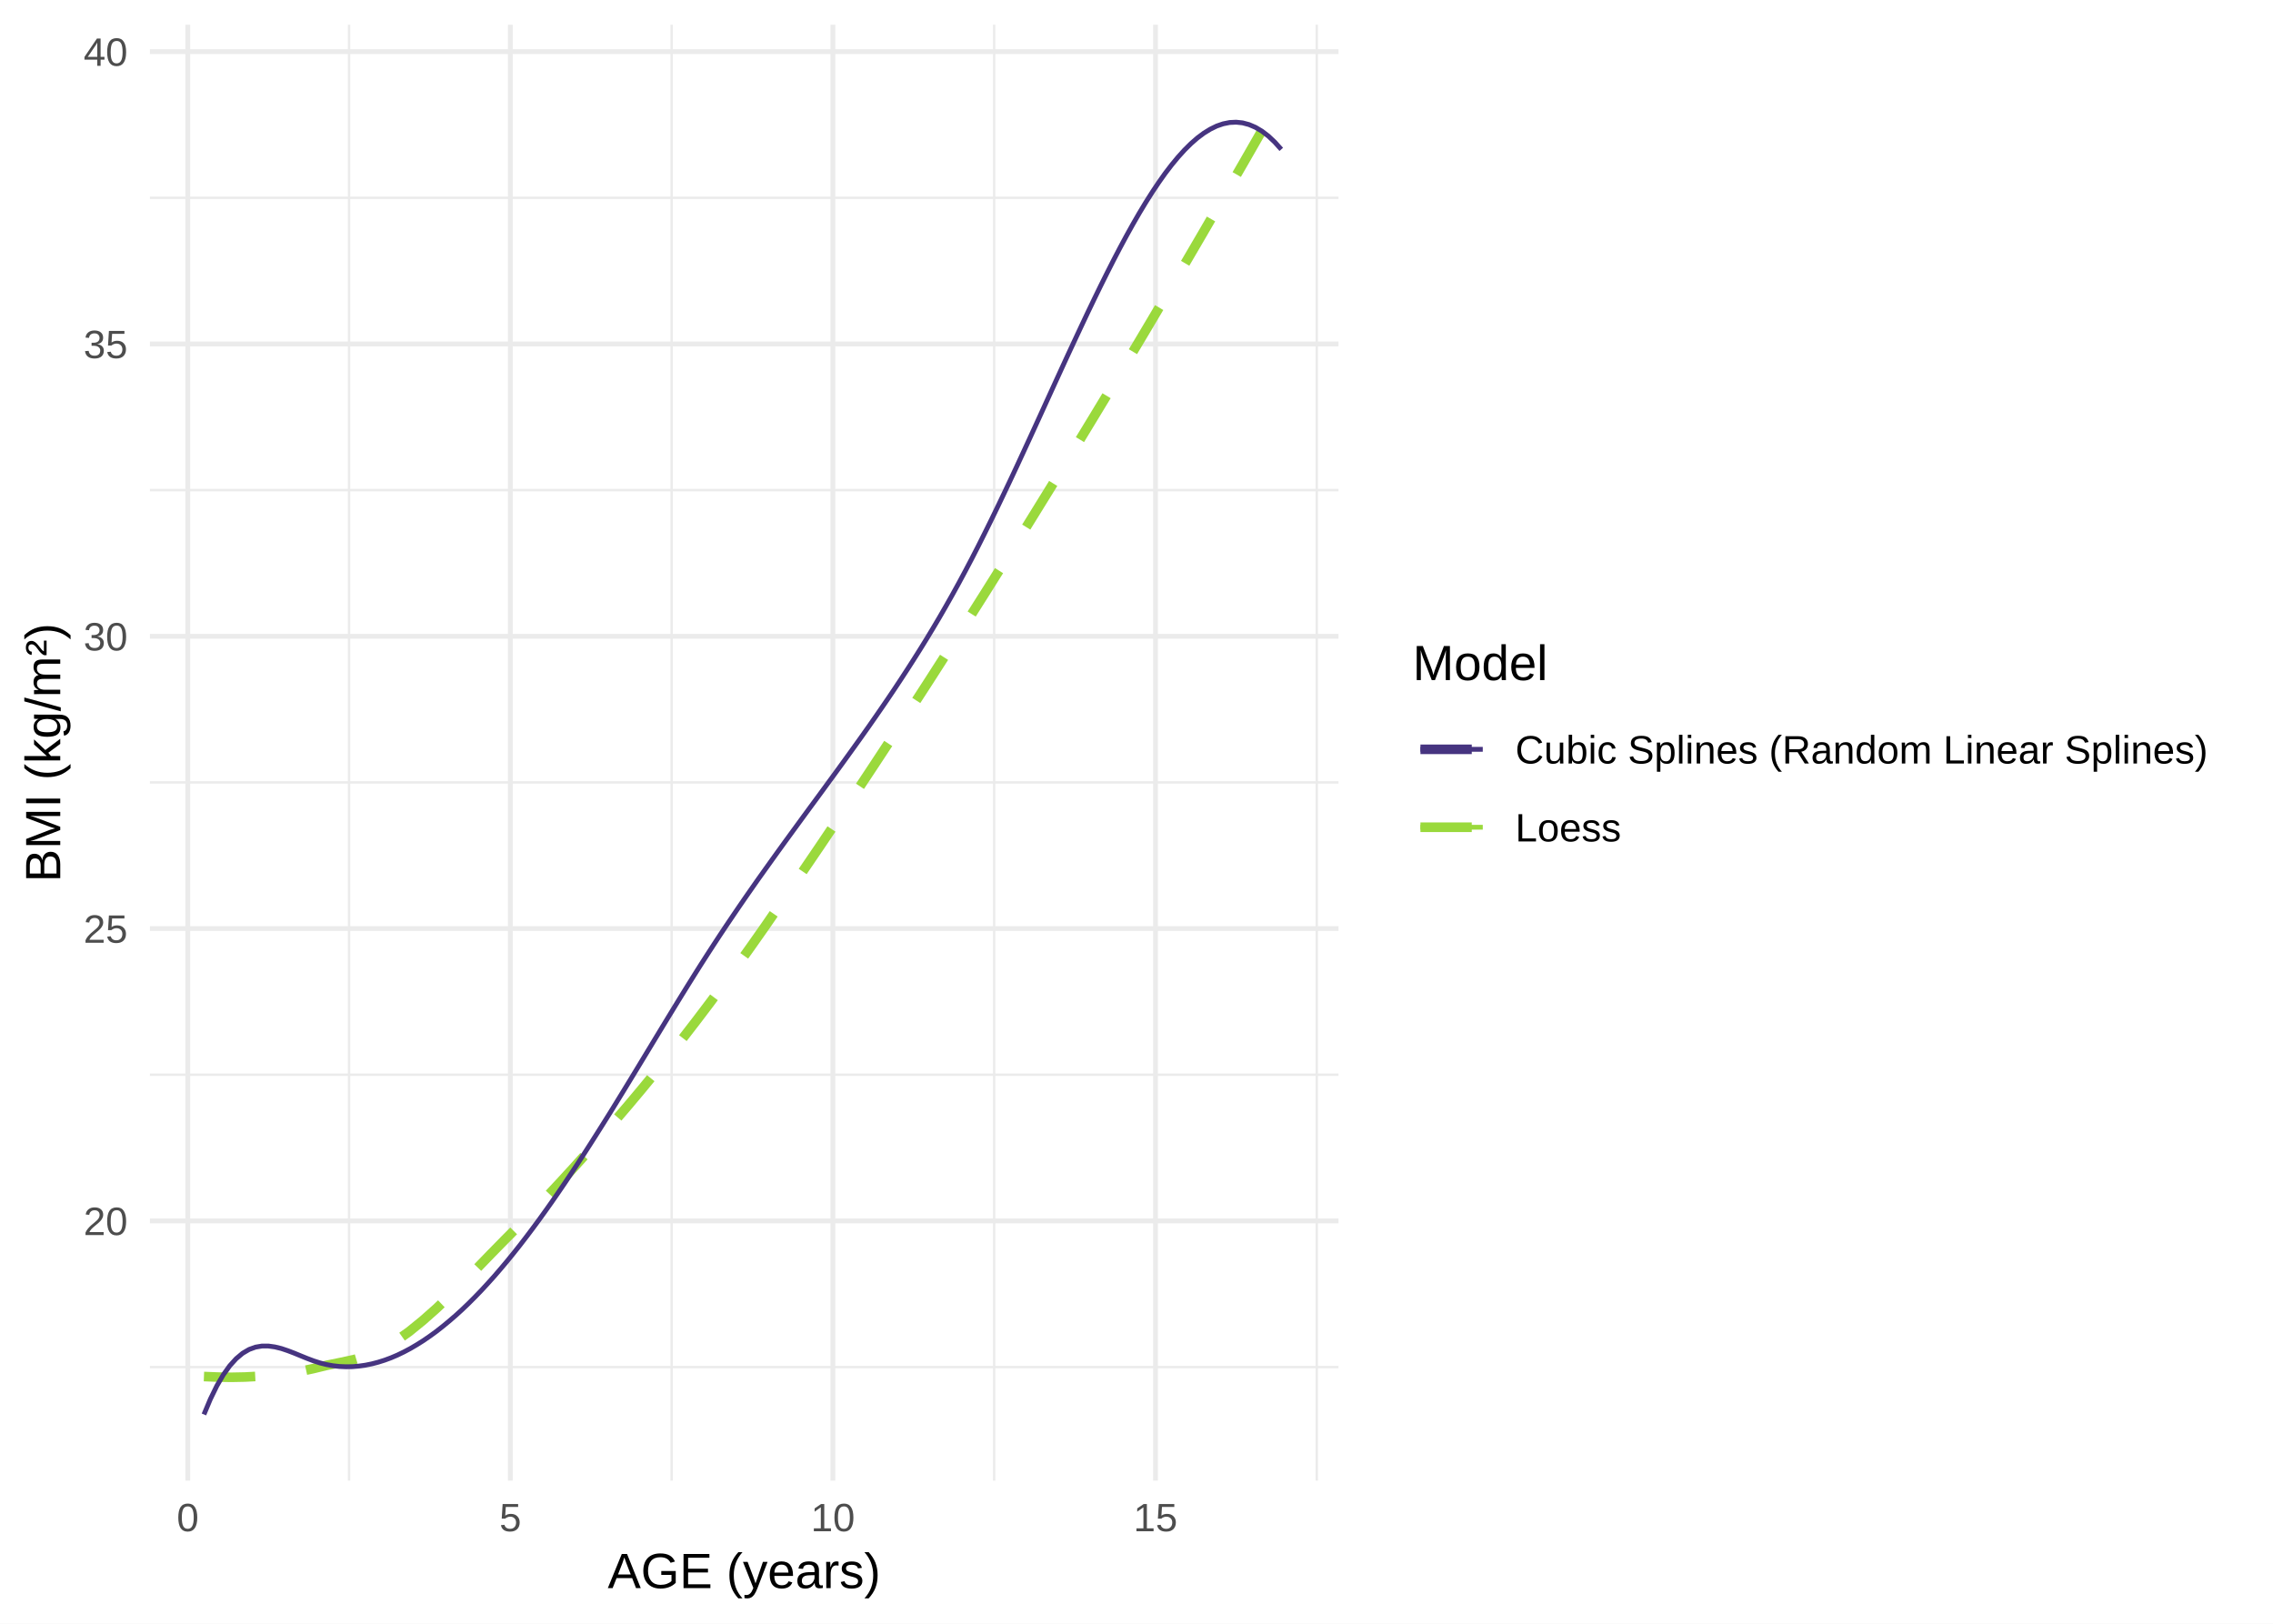
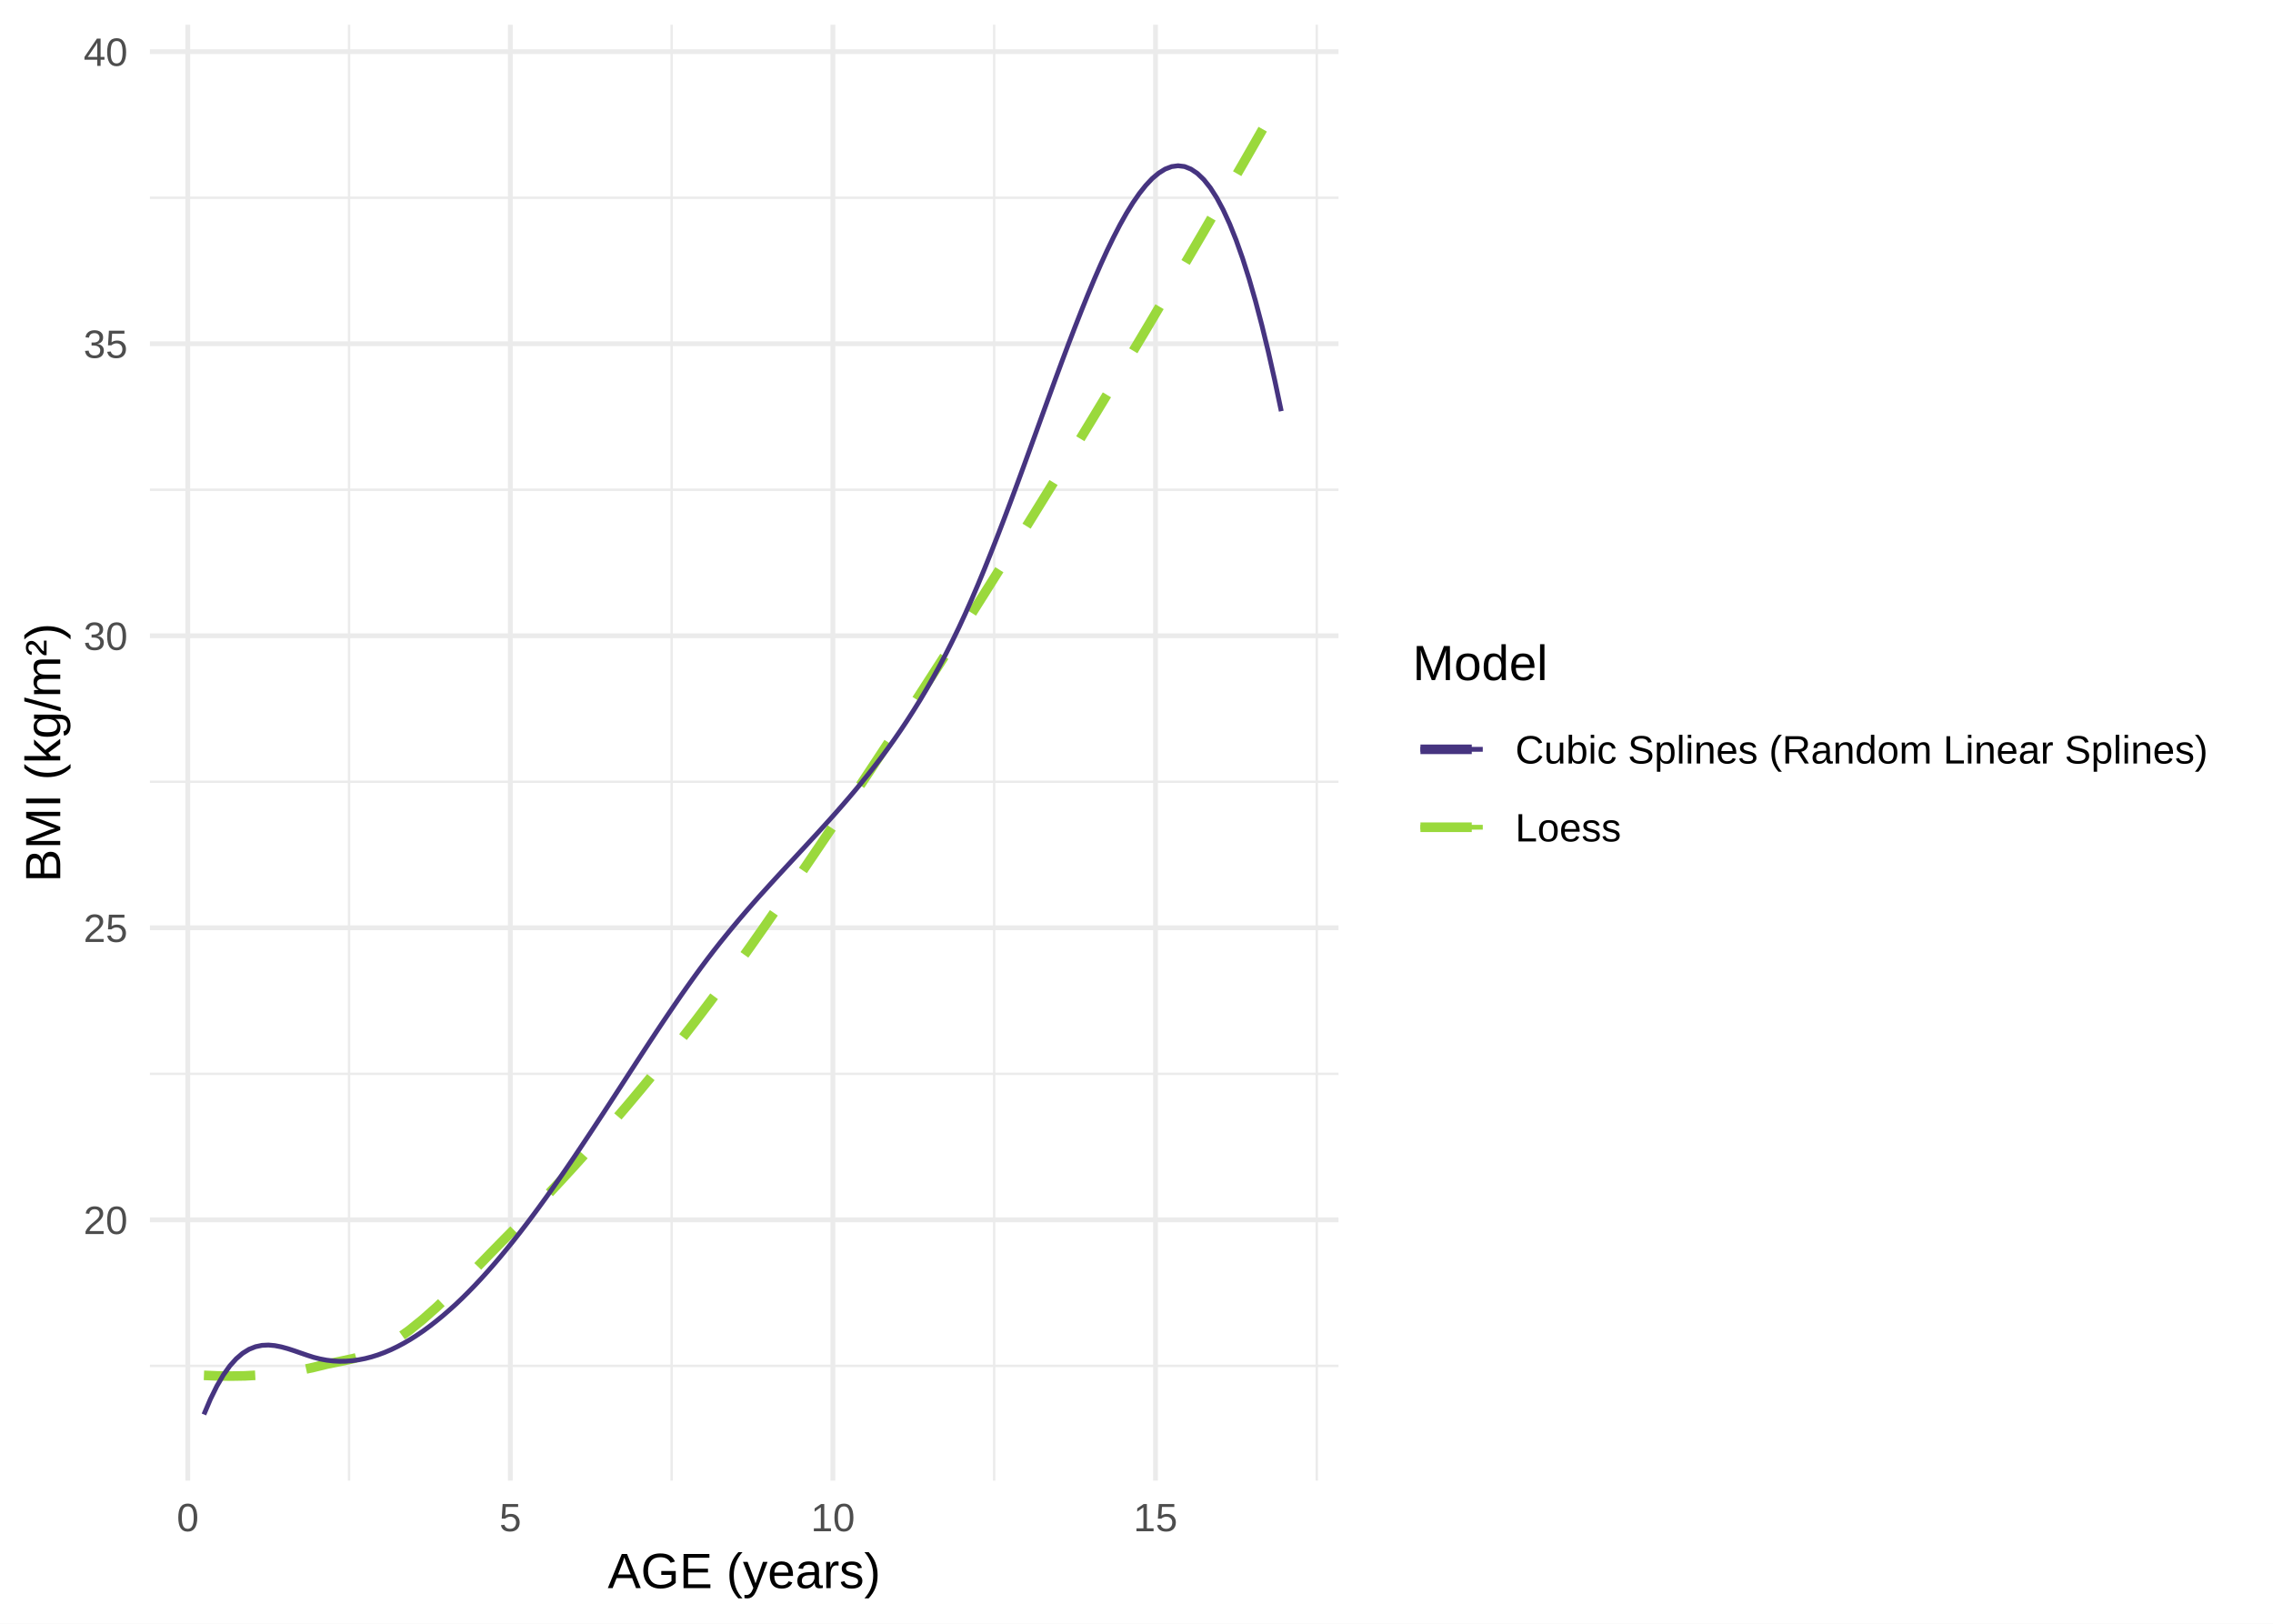
<svg xmlns="http://www.w3.org/2000/svg" class="svglite" width="504.00pt" height="360.00pt" viewBox="0 0 504.00 360.00">
  <defs>
    <style type="text/css">
    .svglite line, .svglite polyline, .svglite polygon, .svglite path, .svglite rect, .svglite circle {
      fill: none;
      stroke: #000000;
      stroke-linecap: round;
      stroke-linejoin: round;
      stroke-miterlimit: 10.00;
    }
  </style>
  </defs>
  <rect width="100%" height="100%" style="stroke: none; fill: #FFFFFF;" />
  <defs>
    <clipPath id="cpMC4wMHw1MDQuMDB8MC4wMHwzNjAuMDA=">
      <rect x="0.00" y="0.00" width="504.00" height="360.00" />
    </clipPath>
  </defs>
  <g clip-path="url(#cpMC4wMHw1MDQuMDB8MC4wMHwzNjAuMDA=)">
</g>
  <defs>
    <clipPath id="cpMzMuMjR8Mjk2Ljc5fDUuNDh8MzI4LjI3">
      <rect x="33.24" y="5.48" width="263.55" height="322.79" />
    </clipPath>
  </defs>
  <g clip-path="url(#cpMzMuMjR8Mjk2Ljc5fDUuNDh8MzI4LjI3)">
-     <polyline points="33.24,303.09 296.79,303.09 " style="stroke-width: 0.53; stroke: #EBEBEB; stroke-linecap: butt;" />
-     <polyline points="33.24,238.28 296.79,238.28 " style="stroke-width: 0.53; stroke: #EBEBEB; stroke-linecap: butt;" />
-     <polyline points="33.24,173.47 296.79,173.47 " style="stroke-width: 0.53; stroke: #EBEBEB; stroke-linecap: butt;" />
-     <polyline points="33.24,108.66 296.79,108.66 " style="stroke-width: 0.53; stroke: #EBEBEB; stroke-linecap: butt;" />
-     <polyline points="33.24,43.86 296.79,43.86 " style="stroke-width: 0.53; stroke: #EBEBEB; stroke-linecap: butt;" />
+     <polyline points="33.24,302.83 296.79,302.83 " style="stroke-width: 0.53; stroke: #EBEBEB; stroke-linecap: butt;" />
+     <polyline points="33.24,238.08 296.79,238.08 " style="stroke-width: 0.53; stroke: #EBEBEB; stroke-linecap: butt;" />
+     <polyline points="33.24,173.33 296.79,173.33 " style="stroke-width: 0.53; stroke: #EBEBEB; stroke-linecap: butt;" />
+     <polyline points="33.24,108.58 296.79,108.58 " style="stroke-width: 0.53; stroke: #EBEBEB; stroke-linecap: butt;" />
+     <polyline points="33.24,43.84 296.79,43.84 " style="stroke-width: 0.53; stroke: #EBEBEB; stroke-linecap: butt;" />
    <polyline points="77.40,328.27 77.40,5.48 " style="stroke-width: 0.53; stroke: #EBEBEB; stroke-linecap: butt;" />
    <polyline points="148.92,328.27 148.92,5.48 " style="stroke-width: 0.53; stroke: #EBEBEB; stroke-linecap: butt;" />
    <polyline points="220.44,328.27 220.44,5.48 " style="stroke-width: 0.53; stroke: #EBEBEB; stroke-linecap: butt;" />
    <polyline points="291.97,328.27 291.97,5.48 " style="stroke-width: 0.53; stroke: #EBEBEB; stroke-linecap: butt;" />
-     <polyline points="33.24,270.68 296.79,270.68 " style="stroke-width: 1.07; stroke: #EBEBEB; stroke-linecap: butt;" />
-     <polyline points="33.24,205.87 296.79,205.87 " style="stroke-width: 1.07; stroke: #EBEBEB; stroke-linecap: butt;" />
-     <polyline points="33.24,141.07 296.79,141.07 " style="stroke-width: 1.07; stroke: #EBEBEB; stroke-linecap: butt;" />
-     <polyline points="33.24,76.26 296.79,76.26 " style="stroke-width: 1.07; stroke: #EBEBEB; stroke-linecap: butt;" />
-     <polyline points="33.24,11.45 296.79,11.45 " style="stroke-width: 1.07; stroke: #EBEBEB; stroke-linecap: butt;" />
+     <polyline points="33.24,270.45 296.79,270.45 " style="stroke-width: 1.07; stroke: #EBEBEB; stroke-linecap: butt;" />
+     <polyline points="33.24,205.70 296.79,205.70 " style="stroke-width: 1.07; stroke: #EBEBEB; stroke-linecap: butt;" />
+     <polyline points="33.24,140.96 296.79,140.96 " style="stroke-width: 1.07; stroke: #EBEBEB; stroke-linecap: butt;" />
+     <polyline points="33.24,76.21 296.79,76.21 " style="stroke-width: 1.07; stroke: #EBEBEB; stroke-linecap: butt;" />
+     <polyline points="33.24,11.46 296.79,11.46 " style="stroke-width: 1.07; stroke: #EBEBEB; stroke-linecap: butt;" />
    <polyline points="41.64,328.27 41.64,5.48 " style="stroke-width: 1.07; stroke: #EBEBEB; stroke-linecap: butt;" />
    <polyline points="113.16,328.27 113.16,5.48 " style="stroke-width: 1.07; stroke: #EBEBEB; stroke-linecap: butt;" />
    <polyline points="184.68,328.27 184.68,5.48 " style="stroke-width: 1.07; stroke: #EBEBEB; stroke-linecap: butt;" />
    <polyline points="256.21,328.27 256.21,5.48 " style="stroke-width: 1.07; stroke: #EBEBEB; stroke-linecap: butt;" />
-     <polyline points="45.22,305.19 48.25,305.31 51.28,305.36 54.32,305.30 57.35,305.14 60.38,304.90 63.42,304.56 66.45,304.08 69.48,303.43 72.51,302.69 75.55,302.07 78.58,301.41 81.61,300.51 84.65,299.18 87.68,297.39 90.71,295.24 93.74,292.78 96.78,290.09 99.81,287.20 102.84,284.18 105.88,281.08 108.91,277.95 111.94,274.86 114.97,271.81 118.01,268.71 121.04,265.54 124.07,262.29 127.11,258.98 130.14,255.61 133.17,252.17 136.20,248.67 139.24,245.12 142.27,241.51 145.30,237.82 148.34,234.06 151.37,230.22 154.40,226.30 157.43,222.30 160.47,218.22 163.50,214.05 166.53,209.81 169.57,205.49 172.60,201.09 175.63,196.67 178.66,192.22 181.70,187.75 184.73,183.25 187.76,178.72 190.80,174.16 193.83,169.58 196.86,164.97 199.89,160.34 202.93,155.67 205.96,150.99 208.99,146.27 212.03,141.53 215.06,136.76 218.09,131.97 221.12,127.15 224.16,122.31 227.19,117.44 230.22,112.54 233.26,107.62 236.29,102.68 239.32,97.70 242.35,92.71 245.39,87.69 248.42,82.64 251.45,77.57 254.49,72.47 257.52,67.35 260.55,62.20 263.58,57.03 266.62,51.83 269.65,46.61 272.68,41.37 275.72,36.10 278.75,30.81 281.78,25.49 284.81,20.15 " style="stroke-width: 2.13; stroke: #9AD93C; stroke-dasharray: 11.38,11.38; stroke-linecap: butt;" />
-     <polyline points="45.22,313.60 46.65,310.19 48.08,307.26 49.51,304.81 50.94,302.81 52.37,301.23 53.80,300.03 55.23,299.19 56.66,298.67 58.09,298.43 59.52,298.43 60.95,298.63 62.38,298.98 63.81,299.46 65.25,300.01 66.68,300.60 68.11,301.18 69.54,301.72 70.97,302.18 72.40,302.54 73.83,302.80 75.26,302.96 76.69,303.02 78.12,303.00 79.55,302.88 80.98,302.68 82.41,302.39 83.84,302.02 85.27,301.57 86.70,301.04 88.13,300.43 89.56,299.74 90.99,298.98 92.42,298.14 93.85,297.24 95.28,296.26 96.71,295.22 98.14,294.10 99.57,292.92 101.01,291.68 102.44,290.38 103.87,289.01 105.30,287.58 106.73,286.10 108.16,284.55 109.59,282.96 111.02,281.30 112.45,279.60 113.88,277.84 115.31,276.04 116.74,274.18 118.17,272.28 119.60,270.34 121.03,268.35 122.46,266.33 123.89,264.26 125.32,262.16 126.75,260.02 128.18,257.85 129.61,255.65 131.04,253.42 132.47,251.17 133.90,248.90 135.34,246.60 136.77,244.28 138.20,241.95 139.63,239.61 141.06,237.26 142.49,234.90 143.92,232.54 145.35,230.18 146.78,227.82 148.21,225.47 149.64,223.13 151.07,220.80 152.50,218.49 153.93,216.20 155.36,213.93 156.79,211.70 158.22,209.49 159.65,207.31 161.08,205.16 162.51,203.04 163.94,200.94 165.37,198.86 166.80,196.81 168.23,194.77 169.67,192.75 171.10,190.75 172.53,188.76 173.96,186.78 175.39,184.82 176.82,182.86 178.25,180.90 179.68,178.95 181.11,177.01 182.54,175.06 183.97,173.10 185.40,171.15 186.83,169.18 188.26,167.20 189.69,165.21 191.12,163.21 192.55,161.19 193.98,159.14 195.41,157.07 196.84,154.98 198.27,152.86 199.70,150.70 201.13,148.51 202.56,146.28 204.00,144.00 205.43,141.69 206.86,139.32 208.29,136.91 209.72,134.43 211.15,131.90 212.58,129.31 214.01,126.65 215.44,123.93 216.87,121.15 218.30,118.30 219.73,115.41 221.16,112.47 222.59,109.48 224.02,106.46 225.45,103.41 226.88,100.32 228.31,97.22 229.74,94.10 231.17,90.97 232.60,87.83 234.03,84.70 235.46,81.58 236.89,78.47 238.33,75.38 239.76,72.32 241.19,69.29 242.62,66.31 244.05,63.37 245.48,60.50 246.91,57.68 248.34,54.94 249.77,52.28 251.20,49.71 252.63,47.23 254.06,44.86 255.49,42.60 256.92,40.46 258.35,38.44 259.78,36.57 261.21,34.84 262.64,33.26 264.07,31.84 265.50,30.59 266.93,29.52 268.36,28.64 269.79,27.94 271.22,27.45 272.66,27.16 274.09,27.09 275.52,27.24 276.95,27.62 278.38,28.23 279.81,29.08 281.24,30.17 282.67,31.52 284.10,33.12 " style="stroke-width: 1.07; stroke: #463480; stroke-linecap: butt;" />
+     <polyline points="45.22,304.93 48.25,305.05 51.28,305.09 54.32,305.04 57.35,304.88 60.38,304.64 63.42,304.30 66.45,303.82 69.48,303.17 72.51,302.43 75.55,301.81 78.58,301.15 81.61,300.25 84.65,298.93 87.68,297.13 90.71,294.98 93.74,292.53 96.78,289.84 99.81,286.95 102.84,283.93 105.88,280.83 108.91,277.71 111.94,274.62 114.97,271.58 118.01,268.48 121.04,265.31 124.07,262.07 127.11,258.76 130.14,255.39 133.17,251.96 136.20,248.46 139.24,244.91 142.27,241.30 145.30,237.62 148.34,233.87 151.37,230.03 154.40,226.11 157.43,222.11 160.47,218.03 163.50,213.88 166.53,209.64 169.57,205.31 172.60,200.93 175.63,196.51 178.66,192.07 181.70,187.59 184.73,183.10 187.76,178.57 190.80,174.02 193.83,169.44 196.86,164.84 199.89,160.21 202.93,155.55 205.96,150.86 208.99,146.15 212.03,141.42 215.06,136.66 218.09,131.87 221.12,127.05 224.16,122.21 227.19,117.35 230.22,112.46 233.26,107.54 236.29,102.60 239.32,97.63 242.35,92.64 245.39,87.62 248.42,82.58 251.45,77.51 254.49,72.42 257.52,67.30 260.55,62.16 263.58,57.00 266.62,51.81 269.65,46.59 272.68,41.35 275.72,36.09 278.75,30.80 281.78,25.49 284.81,20.15 " style="stroke-width: 2.13; stroke: #9AD93C; stroke-dasharray: 11.38,11.38; stroke-linecap: butt;" />
+     <polyline points="45.22,313.60 46.65,310.22 48.08,307.32 49.51,304.87 50.94,302.86 52.37,301.26 53.80,300.03 55.23,299.15 56.66,298.58 58.09,298.28 59.52,298.21 60.95,298.34 62.38,298.62 63.81,299.01 65.25,299.48 66.68,299.98 68.11,300.47 69.54,300.93 70.97,301.29 72.40,301.56 73.83,301.73 75.26,301.81 76.69,301.79 78.12,301.68 79.55,301.48 80.98,301.20 82.41,300.83 83.84,300.38 85.27,299.85 86.70,299.24 88.13,298.55 89.56,297.79 90.99,296.96 92.42,296.05 93.85,295.08 95.28,294.03 96.71,292.92 98.14,291.75 99.57,290.51 101.01,289.22 102.44,287.86 103.87,286.44 105.30,284.97 106.73,283.44 108.16,281.86 109.59,280.23 111.02,278.55 112.45,276.82 113.88,275.05 115.31,273.23 116.74,271.37 118.17,269.47 119.60,267.53 121.03,265.56 122.46,263.55 123.89,261.51 125.32,259.45 126.75,257.36 128.18,255.24 129.61,253.10 131.04,250.95 132.47,248.78 133.90,246.60 135.34,244.40 136.77,242.20 138.20,240.00 139.63,237.80 141.06,235.60 142.49,233.41 143.92,231.23 145.35,229.06 146.78,226.91 148.21,224.79 149.64,222.69 151.07,220.61 152.50,218.58 153.93,216.58 155.36,214.62 156.79,212.71 158.22,210.84 159.65,209.02 161.08,207.25 162.51,205.51 163.94,203.80 165.37,202.13 166.80,200.49 168.23,198.87 169.67,197.28 171.10,195.70 172.53,194.14 173.96,192.59 175.39,191.05 176.82,189.51 178.25,187.97 179.68,186.42 181.11,184.87 182.54,183.30 183.97,181.72 185.40,180.12 186.83,178.49 188.26,176.83 189.69,175.14 191.12,173.40 192.55,171.63 193.98,169.80 195.41,167.92 196.84,165.98 198.27,163.98 199.70,161.91 201.13,159.77 202.56,157.54 204.00,155.23 205.43,152.82 206.86,150.32 208.29,147.72 209.72,145.00 211.15,142.16 212.58,139.21 214.01,136.12 215.44,132.90 216.87,129.56 218.30,126.11 219.73,122.55 221.16,118.91 222.59,115.19 224.02,111.40 225.45,107.56 226.88,103.67 228.31,99.74 229.74,95.81 231.17,91.86 232.60,87.93 234.03,84.02 235.46,80.15 236.89,76.34 238.33,72.59 239.76,68.94 241.19,65.39 242.62,61.96 244.05,58.67 245.48,55.54 246.91,52.59 248.34,49.83 249.77,47.28 251.20,44.96 252.63,42.90 254.06,41.10 255.49,39.58 256.92,38.38 258.35,37.49 259.78,36.94 261.21,36.75 262.64,36.92 264.07,37.49 265.50,38.45 266.93,39.82 268.36,41.62 269.79,43.85 271.22,46.52 272.66,49.65 274.09,53.23 275.52,57.27 276.95,61.77 278.38,66.73 279.81,72.16 281.24,78.04 282.67,84.38 284.10,91.16 " style="stroke-width: 1.07; stroke: #463480; stroke-linecap: butt;" />
  </g>
  <g clip-path="url(#cpMC4wMHw1MDQuMDB8MC4wMHwzNjAuMDA=)">
-     <text x="28.31" y="273.83" text-anchor="end" style="font-size: 8.80px; fill: #4D4D4D; font-family: Arial;" textLength="9.79px" lengthAdjust="spacingAndGlyphs">20</text>
-     <text x="28.31" y="209.02" text-anchor="end" style="font-size: 8.80px; fill: #4D4D4D; font-family: Arial;" textLength="9.79px" lengthAdjust="spacingAndGlyphs">25</text>
-     <text x="28.31" y="144.22" text-anchor="end" style="font-size: 8.80px; fill: #4D4D4D; font-family: Arial;" textLength="9.79px" lengthAdjust="spacingAndGlyphs">30</text>
-     <text x="28.31" y="79.41" text-anchor="end" style="font-size: 8.80px; fill: #4D4D4D; font-family: Arial;" textLength="9.79px" lengthAdjust="spacingAndGlyphs">35</text>
-     <text x="28.31" y="14.60" text-anchor="end" style="font-size: 8.80px; fill: #4D4D4D; font-family: Arial;" textLength="9.79px" lengthAdjust="spacingAndGlyphs">40</text>
+     <text x="28.31" y="273.60" text-anchor="end" style="font-size: 8.80px; fill: #4D4D4D; font-family: Arial;" textLength="9.79px" lengthAdjust="spacingAndGlyphs">20</text>
+     <text x="28.31" y="208.85" text-anchor="end" style="font-size: 8.80px; fill: #4D4D4D; font-family: Arial;" textLength="9.79px" lengthAdjust="spacingAndGlyphs">25</text>
+     <text x="28.31" y="144.11" text-anchor="end" style="font-size: 8.80px; fill: #4D4D4D; font-family: Arial;" textLength="9.79px" lengthAdjust="spacingAndGlyphs">30</text>
+     <text x="28.31" y="79.36" text-anchor="end" style="font-size: 8.80px; fill: #4D4D4D; font-family: Arial;" textLength="9.79px" lengthAdjust="spacingAndGlyphs">35</text>
+     <text x="28.31" y="14.61" text-anchor="end" style="font-size: 8.80px; fill: #4D4D4D; font-family: Arial;" textLength="9.79px" lengthAdjust="spacingAndGlyphs">40</text>
    <text x="41.64" y="339.50" text-anchor="middle" style="font-size: 8.80px; fill: #4D4D4D; font-family: Arial;" textLength="4.90px" lengthAdjust="spacingAndGlyphs">0</text>
    <text x="113.16" y="339.50" text-anchor="middle" style="font-size: 8.80px; fill: #4D4D4D; font-family: Arial;" textLength="4.90px" lengthAdjust="spacingAndGlyphs">5</text>
    <text x="184.68" y="339.50" text-anchor="middle" style="font-size: 8.80px; fill: #4D4D4D; font-family: Arial;" textLength="9.79px" lengthAdjust="spacingAndGlyphs">10</text>
    <text x="256.21" y="339.50" text-anchor="middle" style="font-size: 8.80px; fill: #4D4D4D; font-family: Arial;" textLength="9.79px" lengthAdjust="spacingAndGlyphs">15</text>
    <text x="165.02" y="352.10" text-anchor="middle" style="font-size: 11.00px; font-family: Arial;" textLength="60.53px" lengthAdjust="spacingAndGlyphs">AGE (years)</text>
    <text transform="translate(13.36,166.88) rotate(-90)" text-anchor="middle" style="font-size: 11.00px; font-family: Arial;" textLength="57.46px" lengthAdjust="spacingAndGlyphs">BMI (kg/m²)</text>
    <text x="313.23" y="150.79" style="font-size: 11.00px; font-family: Arial;" textLength="29.97px" lengthAdjust="spacingAndGlyphs">Model</text>
    <line x1="314.96" y1="166.13" x2="328.78" y2="166.13" style="stroke-width: 2.13; stroke: #463480; stroke-dasharray: 11.38,11.38; stroke-linecap: butt;" />
    <line x1="314.96" y1="166.13" x2="328.78" y2="166.13" style="stroke-width: 1.07; stroke: #463480; stroke-linecap: butt;" />
    <line x1="314.96" y1="183.41" x2="328.78" y2="183.41" style="stroke-width: 2.13; stroke: #9AD93C; stroke-dasharray: 11.38,11.38; stroke-linecap: butt;" />
    <line x1="314.96" y1="183.41" x2="328.78" y2="183.41" style="stroke-width: 1.07; stroke: #9AD93C; stroke-linecap: butt;" />
    <text x="335.99" y="169.28" style="font-size: 8.80px; font-family: Arial;" textLength="153.59px" lengthAdjust="spacingAndGlyphs">Cubic Splines (Random Linear Splines)</text>
    <text x="335.99" y="186.56" style="font-size: 8.80px; font-family: Arial;" textLength="23.49px" lengthAdjust="spacingAndGlyphs">Loess</text>
  </g>
</svg>
